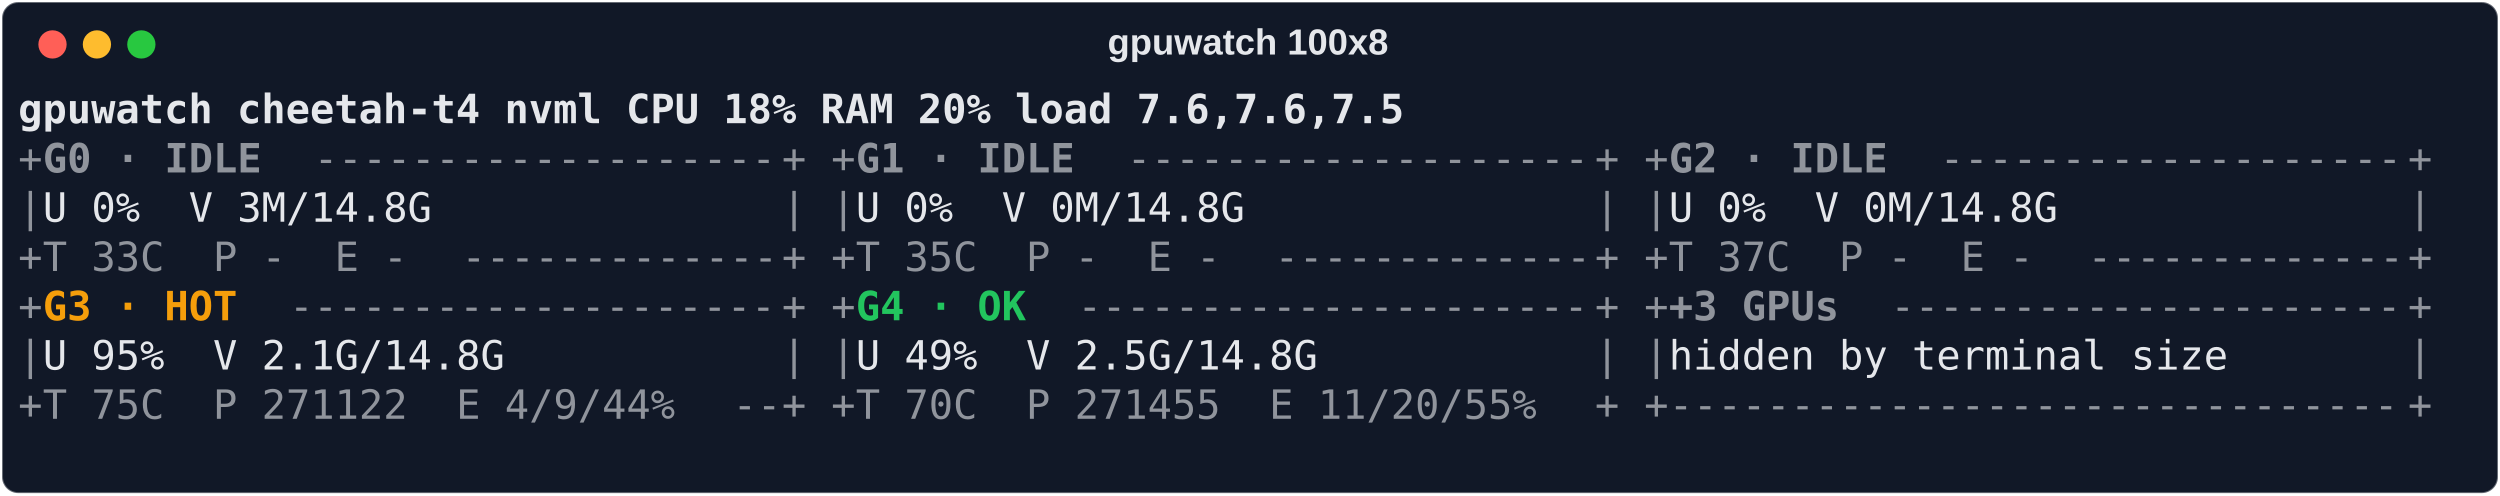
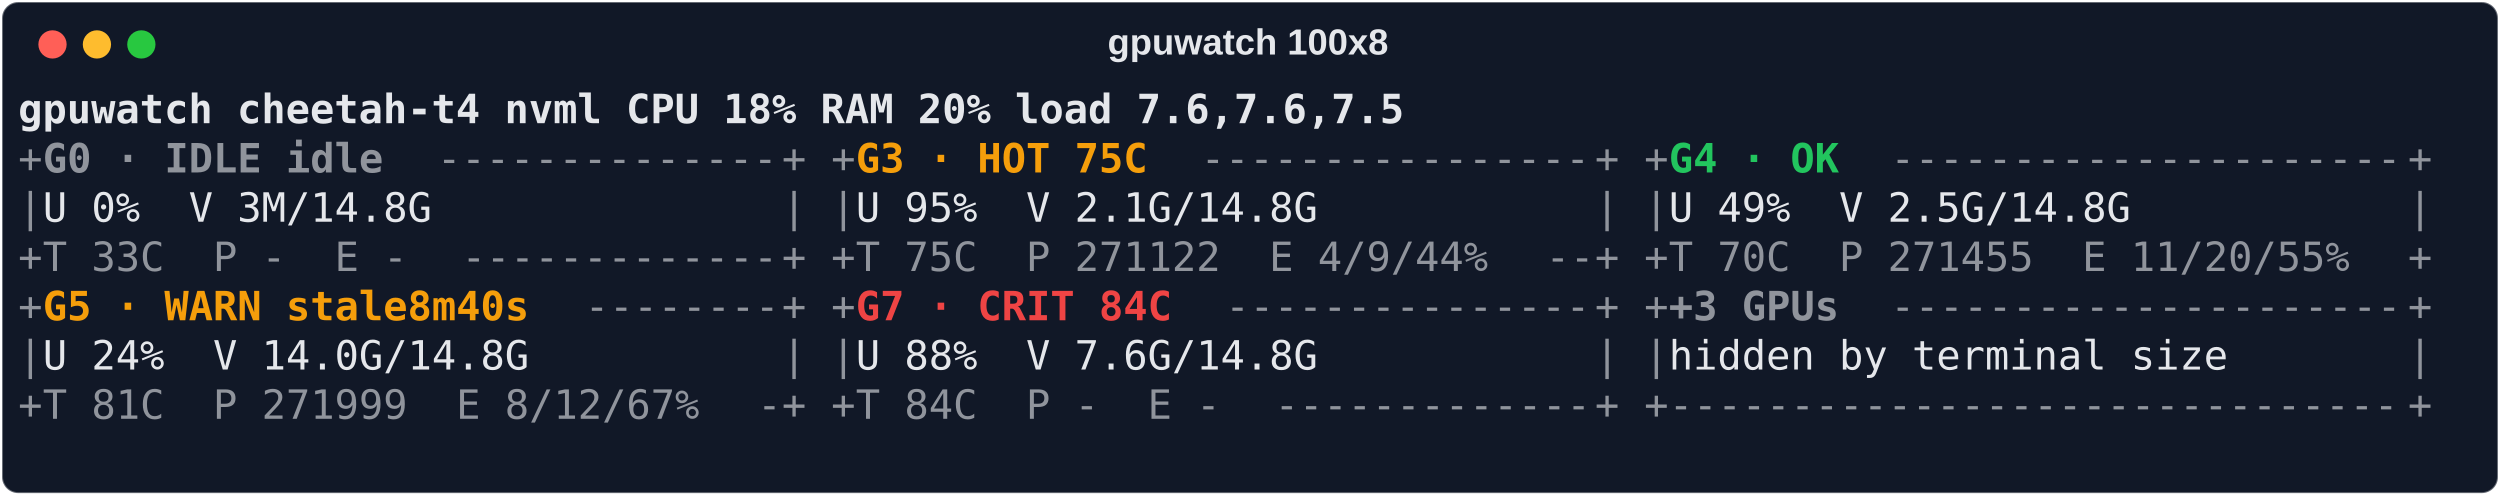
<svg xmlns="http://www.w3.org/2000/svg" class="rich-terminal" viewBox="0 0 1238 245.2">
  <style>

    @font-face {
        font-family: "Fira Code";
        src: local("FiraCode-Regular"),
                url("https://cdnjs.cloudflare.com/ajax/libs/firacode/6.2.0/woff2/FiraCode-Regular.woff2") format("woff2"),
                url("https://cdnjs.cloudflare.com/ajax/libs/firacode/6.2.0/woff/FiraCode-Regular.woff") format("woff");
        font-style: normal;
        font-weight: 400;
    }
    @font-face {
        font-family: "Fira Code";
        src: local("FiraCode-Bold"),
                url("https://cdnjs.cloudflare.com/ajax/libs/firacode/6.2.0/woff2/FiraCode-Bold.woff2") format("woff2"),
                url("https://cdnjs.cloudflare.com/ajax/libs/firacode/6.2.0/woff/FiraCode-Bold.woff") format("woff");
        font-style: bold;
        font-weight: 700;
    }

-     .terminal-4273833081-matrix {
+     .terminal-1775084395-matrix {
        font-family: Fira Code, monospace;
        font-size: 20px;
        line-height: 24.4px;
        font-variant-east-asian: full-width;
    }

-     .terminal-4273833081-title {
+     .terminal-1775084395-title {
        font-size: 18px;
        font-weight: bold;
        font-family: arial;
    }

-     .terminal-4273833081-r1 { fill: #e5e7eb;font-weight: bold }
- .terminal-4273833081-r2 { fill: #e5e7eb }
- .terminal-4273833081-r3 { fill: #90949c }
- .terminal-4273833081-r4 { fill: #90949c;font-weight: bold }
- .terminal-4273833081-r5 { fill: #f59e0b;font-weight: bold }
- .terminal-4273833081-r6 { fill: #22c55e;font-weight: bold }
+     .terminal-1775084395-r1 { fill: #e5e7eb;font-weight: bold }
+ .terminal-1775084395-r2 { fill: #e5e7eb }
+ .terminal-1775084395-r3 { fill: #90949c }
+ .terminal-1775084395-r4 { fill: #90949c;font-weight: bold }
+ .terminal-1775084395-r5 { fill: #f59e0b;font-weight: bold }
+ .terminal-1775084395-r6 { fill: #22c55e;font-weight: bold }
+ .terminal-1775084395-r7 { fill: #ef4444;font-weight: bold }
    </style>
  <defs>
-     <clipPath id="terminal-4273833081-clip-terminal">
+     <clipPath id="terminal-1775084395-clip-terminal">
      <rect x="0" y="0" width="1219.0" height="194.2" />
    </clipPath>
-     <clipPath id="terminal-4273833081-line-0">
+     <clipPath id="terminal-1775084395-line-0">
      <rect x="0" y="1.5" width="1220" height="24.65" />
    </clipPath>
-     <clipPath id="terminal-4273833081-line-1">
+     <clipPath id="terminal-1775084395-line-1">
      <rect x="0" y="25.9" width="1220" height="24.65" />
    </clipPath>
-     <clipPath id="terminal-4273833081-line-2">
+     <clipPath id="terminal-1775084395-line-2">
      <rect x="0" y="50.3" width="1220" height="24.65" />
    </clipPath>
-     <clipPath id="terminal-4273833081-line-3">
+     <clipPath id="terminal-1775084395-line-3">
      <rect x="0" y="74.7" width="1220" height="24.65" />
    </clipPath>
-     <clipPath id="terminal-4273833081-line-4">
+     <clipPath id="terminal-1775084395-line-4">
      <rect x="0" y="99.1" width="1220" height="24.65" />
    </clipPath>
-     <clipPath id="terminal-4273833081-line-5">
+     <clipPath id="terminal-1775084395-line-5">
      <rect x="0" y="123.5" width="1220" height="24.65" />
    </clipPath>
-     <clipPath id="terminal-4273833081-line-6">
+     <clipPath id="terminal-1775084395-line-6">
      <rect x="0" y="147.9" width="1220" height="24.65" />
    </clipPath>
  </defs>
  <rect fill="#111827" stroke="rgba(255,255,255,0.35)" stroke-width="1" x="1" y="1" width="1236" height="243.2" rx="8" />
-   <text class="terminal-4273833081-title" fill="#e5e7eb" text-anchor="middle" x="618" y="27">gpuwatch 100x8</text>
+   <text class="terminal-1775084395-title" fill="#e5e7eb" text-anchor="middle" x="618" y="27">gpuwatch 100x8</text>
  <g transform="translate(26,22)">
    <circle cx="0" cy="0" r="7" fill="#ff5f57" />
    <circle cx="22" cy="0" r="7" fill="#febc2e" />
    <circle cx="44" cy="0" r="7" fill="#28c840" />
  </g>
-   <g transform="translate(9, 41)" clip-path="url(#terminal-4273833081-clip-terminal)">
-     <g class="terminal-4273833081-matrix">
-       <text class="terminal-4273833081-r1" x="0" y="20" textLength="1220" clip-path="url(#terminal-4273833081-line-0)">gpuwatch cheetah-t4 nvml CPU 18% RAM 20% load 7.6,7.6,7.5                                           </text>
-       <text class="terminal-4273833081-r2" x="1220" y="20" textLength="12.2" clip-path="url(#terminal-4273833081-line-0)">
+   <g transform="translate(9, 41)" clip-path="url(#terminal-1775084395-clip-terminal)">
+     <g class="terminal-1775084395-matrix">
+       <text class="terminal-1775084395-r1" x="0" y="20" textLength="1220" clip-path="url(#terminal-1775084395-line-0)">gpuwatch cheetah-t4 nvml CPU 18% RAM 20% load 7.6,7.6,7.5                                           </text>
+       <text class="terminal-1775084395-r2" x="1220" y="20" textLength="12.2" clip-path="url(#terminal-1775084395-line-0)">
</text>
-       <text class="terminal-4273833081-r3" x="0" y="44.4" textLength="12.2" clip-path="url(#terminal-4273833081-line-1)">+</text>
-       <text class="terminal-4273833081-r4" x="12.2" y="44.4" textLength="134.2" clip-path="url(#terminal-4273833081-line-1)"> G0 · IDLE </text>
-       <text class="terminal-4273833081-r3" x="146.4" y="44.4" textLength="231.8" clip-path="url(#terminal-4273833081-line-1)">-------------------</text>
-       <text class="terminal-4273833081-r3" x="378.2" y="44.4" textLength="12.2" clip-path="url(#terminal-4273833081-line-1)">+</text>
-       <text class="terminal-4273833081-r3" x="402.6" y="44.4" textLength="12.2" clip-path="url(#terminal-4273833081-line-1)">+</text>
-       <text class="terminal-4273833081-r4" x="414.8" y="44.4" textLength="134.2" clip-path="url(#terminal-4273833081-line-1)"> G1 · IDLE </text>
-       <text class="terminal-4273833081-r3" x="549" y="44.4" textLength="231.8" clip-path="url(#terminal-4273833081-line-1)">-------------------</text>
-       <text class="terminal-4273833081-r3" x="780.8" y="44.4" textLength="12.2" clip-path="url(#terminal-4273833081-line-1)">+</text>
-       <text class="terminal-4273833081-r3" x="805.2" y="44.4" textLength="12.2" clip-path="url(#terminal-4273833081-line-1)">+</text>
-       <text class="terminal-4273833081-r4" x="817.4" y="44.4" textLength="134.2" clip-path="url(#terminal-4273833081-line-1)"> G2 · IDLE </text>
-       <text class="terminal-4273833081-r3" x="951.6" y="44.4" textLength="231.8" clip-path="url(#terminal-4273833081-line-1)">-------------------</text>
-       <text class="terminal-4273833081-r3" x="1183.4" y="44.4" textLength="12.2" clip-path="url(#terminal-4273833081-line-1)">+</text>
-       <text class="terminal-4273833081-r2" x="1220" y="44.4" textLength="12.2" clip-path="url(#terminal-4273833081-line-1)">
+       <text class="terminal-1775084395-r3" x="0" y="44.4" textLength="12.2" clip-path="url(#terminal-1775084395-line-1)">+</text>
+       <text class="terminal-1775084395-r4" x="12.2" y="44.4" textLength="195.2" clip-path="url(#terminal-1775084395-line-1)"> G0 · IDLE idle </text>
+       <text class="terminal-1775084395-r3" x="207.4" y="44.4" textLength="170.8" clip-path="url(#terminal-1775084395-line-1)">--------------</text>
+       <text class="terminal-1775084395-r3" x="378.2" y="44.4" textLength="12.2" clip-path="url(#terminal-1775084395-line-1)">+</text>
+       <text class="terminal-1775084395-r3" x="402.6" y="44.4" textLength="12.2" clip-path="url(#terminal-1775084395-line-1)">+</text>
+       <text class="terminal-1775084395-r5" x="414.8" y="44.4" textLength="170.8" clip-path="url(#terminal-1775084395-line-1)"> G3 · HOT 75C </text>
+       <text class="terminal-1775084395-r3" x="585.6" y="44.4" textLength="195.2" clip-path="url(#terminal-1775084395-line-1)">----------------</text>
+       <text class="terminal-1775084395-r3" x="780.8" y="44.4" textLength="12.2" clip-path="url(#terminal-1775084395-line-1)">+</text>
+       <text class="terminal-1775084395-r3" x="805.2" y="44.4" textLength="12.2" clip-path="url(#terminal-1775084395-line-1)">+</text>
+       <text class="terminal-1775084395-r6" x="817.4" y="44.4" textLength="109.8" clip-path="url(#terminal-1775084395-line-1)"> G4 · OK </text>
+       <text class="terminal-1775084395-r3" x="927.2" y="44.4" textLength="256.2" clip-path="url(#terminal-1775084395-line-1)">---------------------</text>
+       <text class="terminal-1775084395-r3" x="1183.4" y="44.4" textLength="12.2" clip-path="url(#terminal-1775084395-line-1)">+</text>
+       <text class="terminal-1775084395-r2" x="1220" y="44.4" textLength="12.2" clip-path="url(#terminal-1775084395-line-1)">
</text>
-       <text class="terminal-4273833081-r3" x="0" y="68.8" textLength="12.2" clip-path="url(#terminal-4273833081-line-2)">|</text>
-       <text class="terminal-4273833081-r2" x="12.2" y="68.8" textLength="366" clip-path="url(#terminal-4273833081-line-2)">U 0%  V 3M/14.8G              </text>
-       <text class="terminal-4273833081-r3" x="378.2" y="68.8" textLength="12.2" clip-path="url(#terminal-4273833081-line-2)">|</text>
-       <text class="terminal-4273833081-r3" x="402.6" y="68.8" textLength="12.2" clip-path="url(#terminal-4273833081-line-2)">|</text>
-       <text class="terminal-4273833081-r2" x="414.8" y="68.8" textLength="366" clip-path="url(#terminal-4273833081-line-2)">U 0%  V 0M/14.8G              </text>
-       <text class="terminal-4273833081-r3" x="780.8" y="68.8" textLength="12.2" clip-path="url(#terminal-4273833081-line-2)">|</text>
-       <text class="terminal-4273833081-r3" x="805.2" y="68.8" textLength="12.2" clip-path="url(#terminal-4273833081-line-2)">|</text>
-       <text class="terminal-4273833081-r2" x="817.4" y="68.8" textLength="366" clip-path="url(#terminal-4273833081-line-2)">U 0%  V 0M/14.8G              </text>
-       <text class="terminal-4273833081-r3" x="1183.4" y="68.8" textLength="12.2" clip-path="url(#terminal-4273833081-line-2)">|</text>
-       <text class="terminal-4273833081-r2" x="1220" y="68.8" textLength="12.2" clip-path="url(#terminal-4273833081-line-2)">
+       <text class="terminal-1775084395-r3" x="0" y="68.8" textLength="12.2" clip-path="url(#terminal-1775084395-line-2)">|</text>
+       <text class="terminal-1775084395-r2" x="12.2" y="68.8" textLength="366" clip-path="url(#terminal-1775084395-line-2)">U 0%  V 3M/14.8G              </text>
+       <text class="terminal-1775084395-r3" x="378.2" y="68.8" textLength="12.2" clip-path="url(#terminal-1775084395-line-2)">|</text>
+       <text class="terminal-1775084395-r3" x="402.6" y="68.8" textLength="12.2" clip-path="url(#terminal-1775084395-line-2)">|</text>
+       <text class="terminal-1775084395-r2" x="414.8" y="68.8" textLength="366" clip-path="url(#terminal-1775084395-line-2)">U 95%  V 2.1G/14.8G           </text>
+       <text class="terminal-1775084395-r3" x="780.8" y="68.8" textLength="12.2" clip-path="url(#terminal-1775084395-line-2)">|</text>
+       <text class="terminal-1775084395-r3" x="805.2" y="68.8" textLength="12.2" clip-path="url(#terminal-1775084395-line-2)">|</text>
+       <text class="terminal-1775084395-r2" x="817.4" y="68.8" textLength="366" clip-path="url(#terminal-1775084395-line-2)">U 49%  V 2.5G/14.8G           </text>
+       <text class="terminal-1775084395-r3" x="1183.4" y="68.8" textLength="12.2" clip-path="url(#terminal-1775084395-line-2)">|</text>
+       <text class="terminal-1775084395-r2" x="1220" y="68.8" textLength="12.2" clip-path="url(#terminal-1775084395-line-2)">
</text>
-       <text class="terminal-4273833081-r3" x="0" y="93.2" textLength="12.2" clip-path="url(#terminal-4273833081-line-3)">+</text>
-       <text class="terminal-4273833081-r3" x="12.2" y="93.2" textLength="207.4" clip-path="url(#terminal-4273833081-line-3)"> T 33C  P -  E - </text>
-       <text class="terminal-4273833081-r3" x="219.6" y="93.2" textLength="158.6" clip-path="url(#terminal-4273833081-line-3)">-------------</text>
-       <text class="terminal-4273833081-r3" x="378.2" y="93.2" textLength="12.2" clip-path="url(#terminal-4273833081-line-3)">+</text>
-       <text class="terminal-4273833081-r3" x="402.6" y="93.2" textLength="12.2" clip-path="url(#terminal-4273833081-line-3)">+</text>
-       <text class="terminal-4273833081-r3" x="414.8" y="93.2" textLength="207.4" clip-path="url(#terminal-4273833081-line-3)"> T 35C  P -  E - </text>
-       <text class="terminal-4273833081-r3" x="622.2" y="93.2" textLength="158.6" clip-path="url(#terminal-4273833081-line-3)">-------------</text>
-       <text class="terminal-4273833081-r3" x="780.8" y="93.2" textLength="12.2" clip-path="url(#terminal-4273833081-line-3)">+</text>
-       <text class="terminal-4273833081-r3" x="805.2" y="93.2" textLength="12.2" clip-path="url(#terminal-4273833081-line-3)">+</text>
-       <text class="terminal-4273833081-r3" x="817.4" y="93.2" textLength="207.4" clip-path="url(#terminal-4273833081-line-3)"> T 37C  P -  E - </text>
-       <text class="terminal-4273833081-r3" x="1024.8" y="93.2" textLength="158.6" clip-path="url(#terminal-4273833081-line-3)">-------------</text>
-       <text class="terminal-4273833081-r3" x="1183.4" y="93.2" textLength="12.2" clip-path="url(#terminal-4273833081-line-3)">+</text>
-       <text class="terminal-4273833081-r2" x="1220" y="93.2" textLength="12.2" clip-path="url(#terminal-4273833081-line-3)">
+       <text class="terminal-1775084395-r3" x="0" y="93.2" textLength="12.2" clip-path="url(#terminal-1775084395-line-3)">+</text>
+       <text class="terminal-1775084395-r3" x="12.2" y="93.2" textLength="207.4" clip-path="url(#terminal-1775084395-line-3)"> T 33C  P -  E - </text>
+       <text class="terminal-1775084395-r3" x="219.6" y="93.2" textLength="158.6" clip-path="url(#terminal-1775084395-line-3)">-------------</text>
+       <text class="terminal-1775084395-r3" x="378.2" y="93.2" textLength="12.2" clip-path="url(#terminal-1775084395-line-3)">+</text>
+       <text class="terminal-1775084395-r3" x="402.6" y="93.2" textLength="12.2" clip-path="url(#terminal-1775084395-line-3)">+</text>
+       <text class="terminal-1775084395-r3" x="414.8" y="93.2" textLength="341.6" clip-path="url(#terminal-1775084395-line-3)"> T 75C  P 271122  E 4/9/44% </text>
+       <text class="terminal-1775084395-r3" x="756.4" y="93.2" textLength="24.4" clip-path="url(#terminal-1775084395-line-3)">--</text>
+       <text class="terminal-1775084395-r3" x="780.8" y="93.2" textLength="12.2" clip-path="url(#terminal-1775084395-line-3)">+</text>
+       <text class="terminal-1775084395-r3" x="805.2" y="93.2" textLength="12.2" clip-path="url(#terminal-1775084395-line-3)">+</text>
+       <text class="terminal-1775084395-r3" x="817.4" y="93.2" textLength="366" clip-path="url(#terminal-1775084395-line-3)"> T 70C  P 271455  E 11/20/55% </text>
+       <text class="terminal-1775084395-r3" x="1183.4" y="93.2" textLength="12.2" clip-path="url(#terminal-1775084395-line-3)">+</text>
+       <text class="terminal-1775084395-r2" x="1220" y="93.2" textLength="12.2" clip-path="url(#terminal-1775084395-line-3)">
</text>
-       <text class="terminal-4273833081-r3" x="0" y="117.6" textLength="12.2" clip-path="url(#terminal-4273833081-line-4)">+</text>
-       <text class="terminal-4273833081-r5" x="12.2" y="117.6" textLength="122" clip-path="url(#terminal-4273833081-line-4)"> G3 · HOT </text>
-       <text class="terminal-4273833081-r3" x="134.2" y="117.6" textLength="244" clip-path="url(#terminal-4273833081-line-4)">--------------------</text>
-       <text class="terminal-4273833081-r3" x="378.2" y="117.6" textLength="12.2" clip-path="url(#terminal-4273833081-line-4)">+</text>
-       <text class="terminal-4273833081-r3" x="402.6" y="117.6" textLength="12.2" clip-path="url(#terminal-4273833081-line-4)">+</text>
-       <text class="terminal-4273833081-r6" x="414.8" y="117.6" textLength="109.8" clip-path="url(#terminal-4273833081-line-4)"> G4 · OK </text>
-       <text class="terminal-4273833081-r3" x="524.6" y="117.6" textLength="256.2" clip-path="url(#terminal-4273833081-line-4)">---------------------</text>
-       <text class="terminal-4273833081-r3" x="780.8" y="117.6" textLength="12.2" clip-path="url(#terminal-4273833081-line-4)">+</text>
-       <text class="terminal-4273833081-r3" x="805.2" y="117.6" textLength="12.2" clip-path="url(#terminal-4273833081-line-4)">+</text>
-       <text class="terminal-4273833081-r4" x="817.4" y="117.6" textLength="109.8" clip-path="url(#terminal-4273833081-line-4)"> +3 GPUs </text>
-       <text class="terminal-4273833081-r3" x="927.2" y="117.6" textLength="256.2" clip-path="url(#terminal-4273833081-line-4)">---------------------</text>
-       <text class="terminal-4273833081-r3" x="1183.4" y="117.6" textLength="12.2" clip-path="url(#terminal-4273833081-line-4)">+</text>
-       <text class="terminal-4273833081-r2" x="1220" y="117.6" textLength="12.2" clip-path="url(#terminal-4273833081-line-4)">
+       <text class="terminal-1775084395-r3" x="0" y="117.6" textLength="12.2" clip-path="url(#terminal-1775084395-line-4)">+</text>
+       <text class="terminal-1775084395-r5" x="12.2" y="117.6" textLength="268.4" clip-path="url(#terminal-1775084395-line-4)"> G5 · WARN stale8m40s </text>
+       <text class="terminal-1775084395-r3" x="280.6" y="117.6" textLength="97.6" clip-path="url(#terminal-1775084395-line-4)">--------</text>
+       <text class="terminal-1775084395-r3" x="378.2" y="117.6" textLength="12.2" clip-path="url(#terminal-1775084395-line-4)">+</text>
+       <text class="terminal-1775084395-r3" x="402.6" y="117.6" textLength="12.2" clip-path="url(#terminal-1775084395-line-4)">+</text>
+       <text class="terminal-1775084395-r7" x="414.8" y="117.6" textLength="183" clip-path="url(#terminal-1775084395-line-4)"> G7 · CRIT 84C </text>
+       <text class="terminal-1775084395-r3" x="597.8" y="117.6" textLength="183" clip-path="url(#terminal-1775084395-line-4)">---------------</text>
+       <text class="terminal-1775084395-r3" x="780.8" y="117.6" textLength="12.2" clip-path="url(#terminal-1775084395-line-4)">+</text>
+       <text class="terminal-1775084395-r3" x="805.2" y="117.6" textLength="12.2" clip-path="url(#terminal-1775084395-line-4)">+</text>
+       <text class="terminal-1775084395-r4" x="817.4" y="117.6" textLength="109.8" clip-path="url(#terminal-1775084395-line-4)"> +3 GPUs </text>
+       <text class="terminal-1775084395-r3" x="927.2" y="117.6" textLength="256.2" clip-path="url(#terminal-1775084395-line-4)">---------------------</text>
+       <text class="terminal-1775084395-r3" x="1183.4" y="117.6" textLength="12.2" clip-path="url(#terminal-1775084395-line-4)">+</text>
+       <text class="terminal-1775084395-r2" x="1220" y="117.6" textLength="12.2" clip-path="url(#terminal-1775084395-line-4)">
</text>
-       <text class="terminal-4273833081-r3" x="0" y="142" textLength="12.2" clip-path="url(#terminal-4273833081-line-5)">|</text>
-       <text class="terminal-4273833081-r2" x="12.2" y="142" textLength="366" clip-path="url(#terminal-4273833081-line-5)">U 95%  V 2.1G/14.8G           </text>
-       <text class="terminal-4273833081-r3" x="378.2" y="142" textLength="12.2" clip-path="url(#terminal-4273833081-line-5)">|</text>
-       <text class="terminal-4273833081-r3" x="402.6" y="142" textLength="12.2" clip-path="url(#terminal-4273833081-line-5)">|</text>
-       <text class="terminal-4273833081-r2" x="414.8" y="142" textLength="366" clip-path="url(#terminal-4273833081-line-5)">U 49%  V 2.5G/14.8G           </text>
-       <text class="terminal-4273833081-r3" x="780.8" y="142" textLength="12.2" clip-path="url(#terminal-4273833081-line-5)">|</text>
-       <text class="terminal-4273833081-r3" x="805.2" y="142" textLength="12.2" clip-path="url(#terminal-4273833081-line-5)">|</text>
-       <text class="terminal-4273833081-r2" x="817.4" y="142" textLength="366" clip-path="url(#terminal-4273833081-line-5)">hidden by terminal size       </text>
-       <text class="terminal-4273833081-r3" x="1183.4" y="142" textLength="12.2" clip-path="url(#terminal-4273833081-line-5)">|</text>
-       <text class="terminal-4273833081-r2" x="1220" y="142" textLength="12.2" clip-path="url(#terminal-4273833081-line-5)">
+       <text class="terminal-1775084395-r3" x="0" y="142" textLength="12.2" clip-path="url(#terminal-1775084395-line-5)">|</text>
+       <text class="terminal-1775084395-r2" x="12.2" y="142" textLength="366" clip-path="url(#terminal-1775084395-line-5)">U 24%  V 14.0G/14.8G          </text>
+       <text class="terminal-1775084395-r3" x="378.2" y="142" textLength="12.2" clip-path="url(#terminal-1775084395-line-5)">|</text>
+       <text class="terminal-1775084395-r3" x="402.6" y="142" textLength="12.2" clip-path="url(#terminal-1775084395-line-5)">|</text>
+       <text class="terminal-1775084395-r2" x="414.8" y="142" textLength="366" clip-path="url(#terminal-1775084395-line-5)">U 88%  V 7.6G/14.8G           </text>
+       <text class="terminal-1775084395-r3" x="780.8" y="142" textLength="12.2" clip-path="url(#terminal-1775084395-line-5)">|</text>
+       <text class="terminal-1775084395-r3" x="805.2" y="142" textLength="12.2" clip-path="url(#terminal-1775084395-line-5)">|</text>
+       <text class="terminal-1775084395-r2" x="817.4" y="142" textLength="366" clip-path="url(#terminal-1775084395-line-5)">hidden by terminal size       </text>
+       <text class="terminal-1775084395-r3" x="1183.4" y="142" textLength="12.2" clip-path="url(#terminal-1775084395-line-5)">|</text>
+       <text class="terminal-1775084395-r2" x="1220" y="142" textLength="12.2" clip-path="url(#terminal-1775084395-line-5)">
</text>
-       <text class="terminal-4273833081-r3" x="0" y="166.4" textLength="12.2" clip-path="url(#terminal-4273833081-line-6)">+</text>
-       <text class="terminal-4273833081-r3" x="12.2" y="166.4" textLength="341.6" clip-path="url(#terminal-4273833081-line-6)"> T 75C  P 271122  E 4/9/44% </text>
-       <text class="terminal-4273833081-r3" x="353.8" y="166.4" textLength="24.4" clip-path="url(#terminal-4273833081-line-6)">--</text>
-       <text class="terminal-4273833081-r3" x="378.2" y="166.4" textLength="12.2" clip-path="url(#terminal-4273833081-line-6)">+</text>
-       <text class="terminal-4273833081-r3" x="402.6" y="166.4" textLength="12.2" clip-path="url(#terminal-4273833081-line-6)">+</text>
-       <text class="terminal-4273833081-r3" x="414.8" y="166.4" textLength="366" clip-path="url(#terminal-4273833081-line-6)"> T 70C  P 271455  E 11/20/55% </text>
-       <text class="terminal-4273833081-r3" x="780.8" y="166.4" textLength="12.2" clip-path="url(#terminal-4273833081-line-6)">+</text>
-       <text class="terminal-4273833081-r3" x="805.2" y="166.4" textLength="12.2" clip-path="url(#terminal-4273833081-line-6)">+</text>
-       <text class="terminal-4273833081-r3" x="817.4" y="166.4" textLength="366" clip-path="url(#terminal-4273833081-line-6)">------------------------------</text>
-       <text class="terminal-4273833081-r3" x="1183.4" y="166.4" textLength="12.2" clip-path="url(#terminal-4273833081-line-6)">+</text>
-       <text class="terminal-4273833081-r2" x="1220" y="166.4" textLength="12.2" clip-path="url(#terminal-4273833081-line-6)">
+       <text class="terminal-1775084395-r3" x="0" y="166.4" textLength="12.2" clip-path="url(#terminal-1775084395-line-6)">+</text>
+       <text class="terminal-1775084395-r3" x="12.2" y="166.4" textLength="353.8" clip-path="url(#terminal-1775084395-line-6)"> T 81C  P 271999  E 8/12/67% </text>
+       <text class="terminal-1775084395-r3" x="366" y="166.4" textLength="12.2" clip-path="url(#terminal-1775084395-line-6)">-</text>
+       <text class="terminal-1775084395-r3" x="378.2" y="166.4" textLength="12.2" clip-path="url(#terminal-1775084395-line-6)">+</text>
+       <text class="terminal-1775084395-r3" x="402.6" y="166.4" textLength="12.2" clip-path="url(#terminal-1775084395-line-6)">+</text>
+       <text class="terminal-1775084395-r3" x="414.8" y="166.4" textLength="207.4" clip-path="url(#terminal-1775084395-line-6)"> T 84C  P -  E - </text>
+       <text class="terminal-1775084395-r3" x="622.2" y="166.4" textLength="158.6" clip-path="url(#terminal-1775084395-line-6)">-------------</text>
+       <text class="terminal-1775084395-r3" x="780.8" y="166.4" textLength="12.2" clip-path="url(#terminal-1775084395-line-6)">+</text>
+       <text class="terminal-1775084395-r3" x="805.2" y="166.4" textLength="12.2" clip-path="url(#terminal-1775084395-line-6)">+</text>
+       <text class="terminal-1775084395-r3" x="817.4" y="166.4" textLength="366" clip-path="url(#terminal-1775084395-line-6)">------------------------------</text>
+       <text class="terminal-1775084395-r3" x="1183.4" y="166.4" textLength="12.2" clip-path="url(#terminal-1775084395-line-6)">+</text>
+       <text class="terminal-1775084395-r2" x="1220" y="166.4" textLength="12.2" clip-path="url(#terminal-1775084395-line-6)">
</text>
-       <text class="terminal-4273833081-r2" x="1220" y="190.8" textLength="12.2" clip-path="url(#terminal-4273833081-line-7)">
+       <text class="terminal-1775084395-r2" x="1220" y="190.8" textLength="12.2" clip-path="url(#terminal-1775084395-line-7)">
</text>
    </g>
  </g>
</svg>
